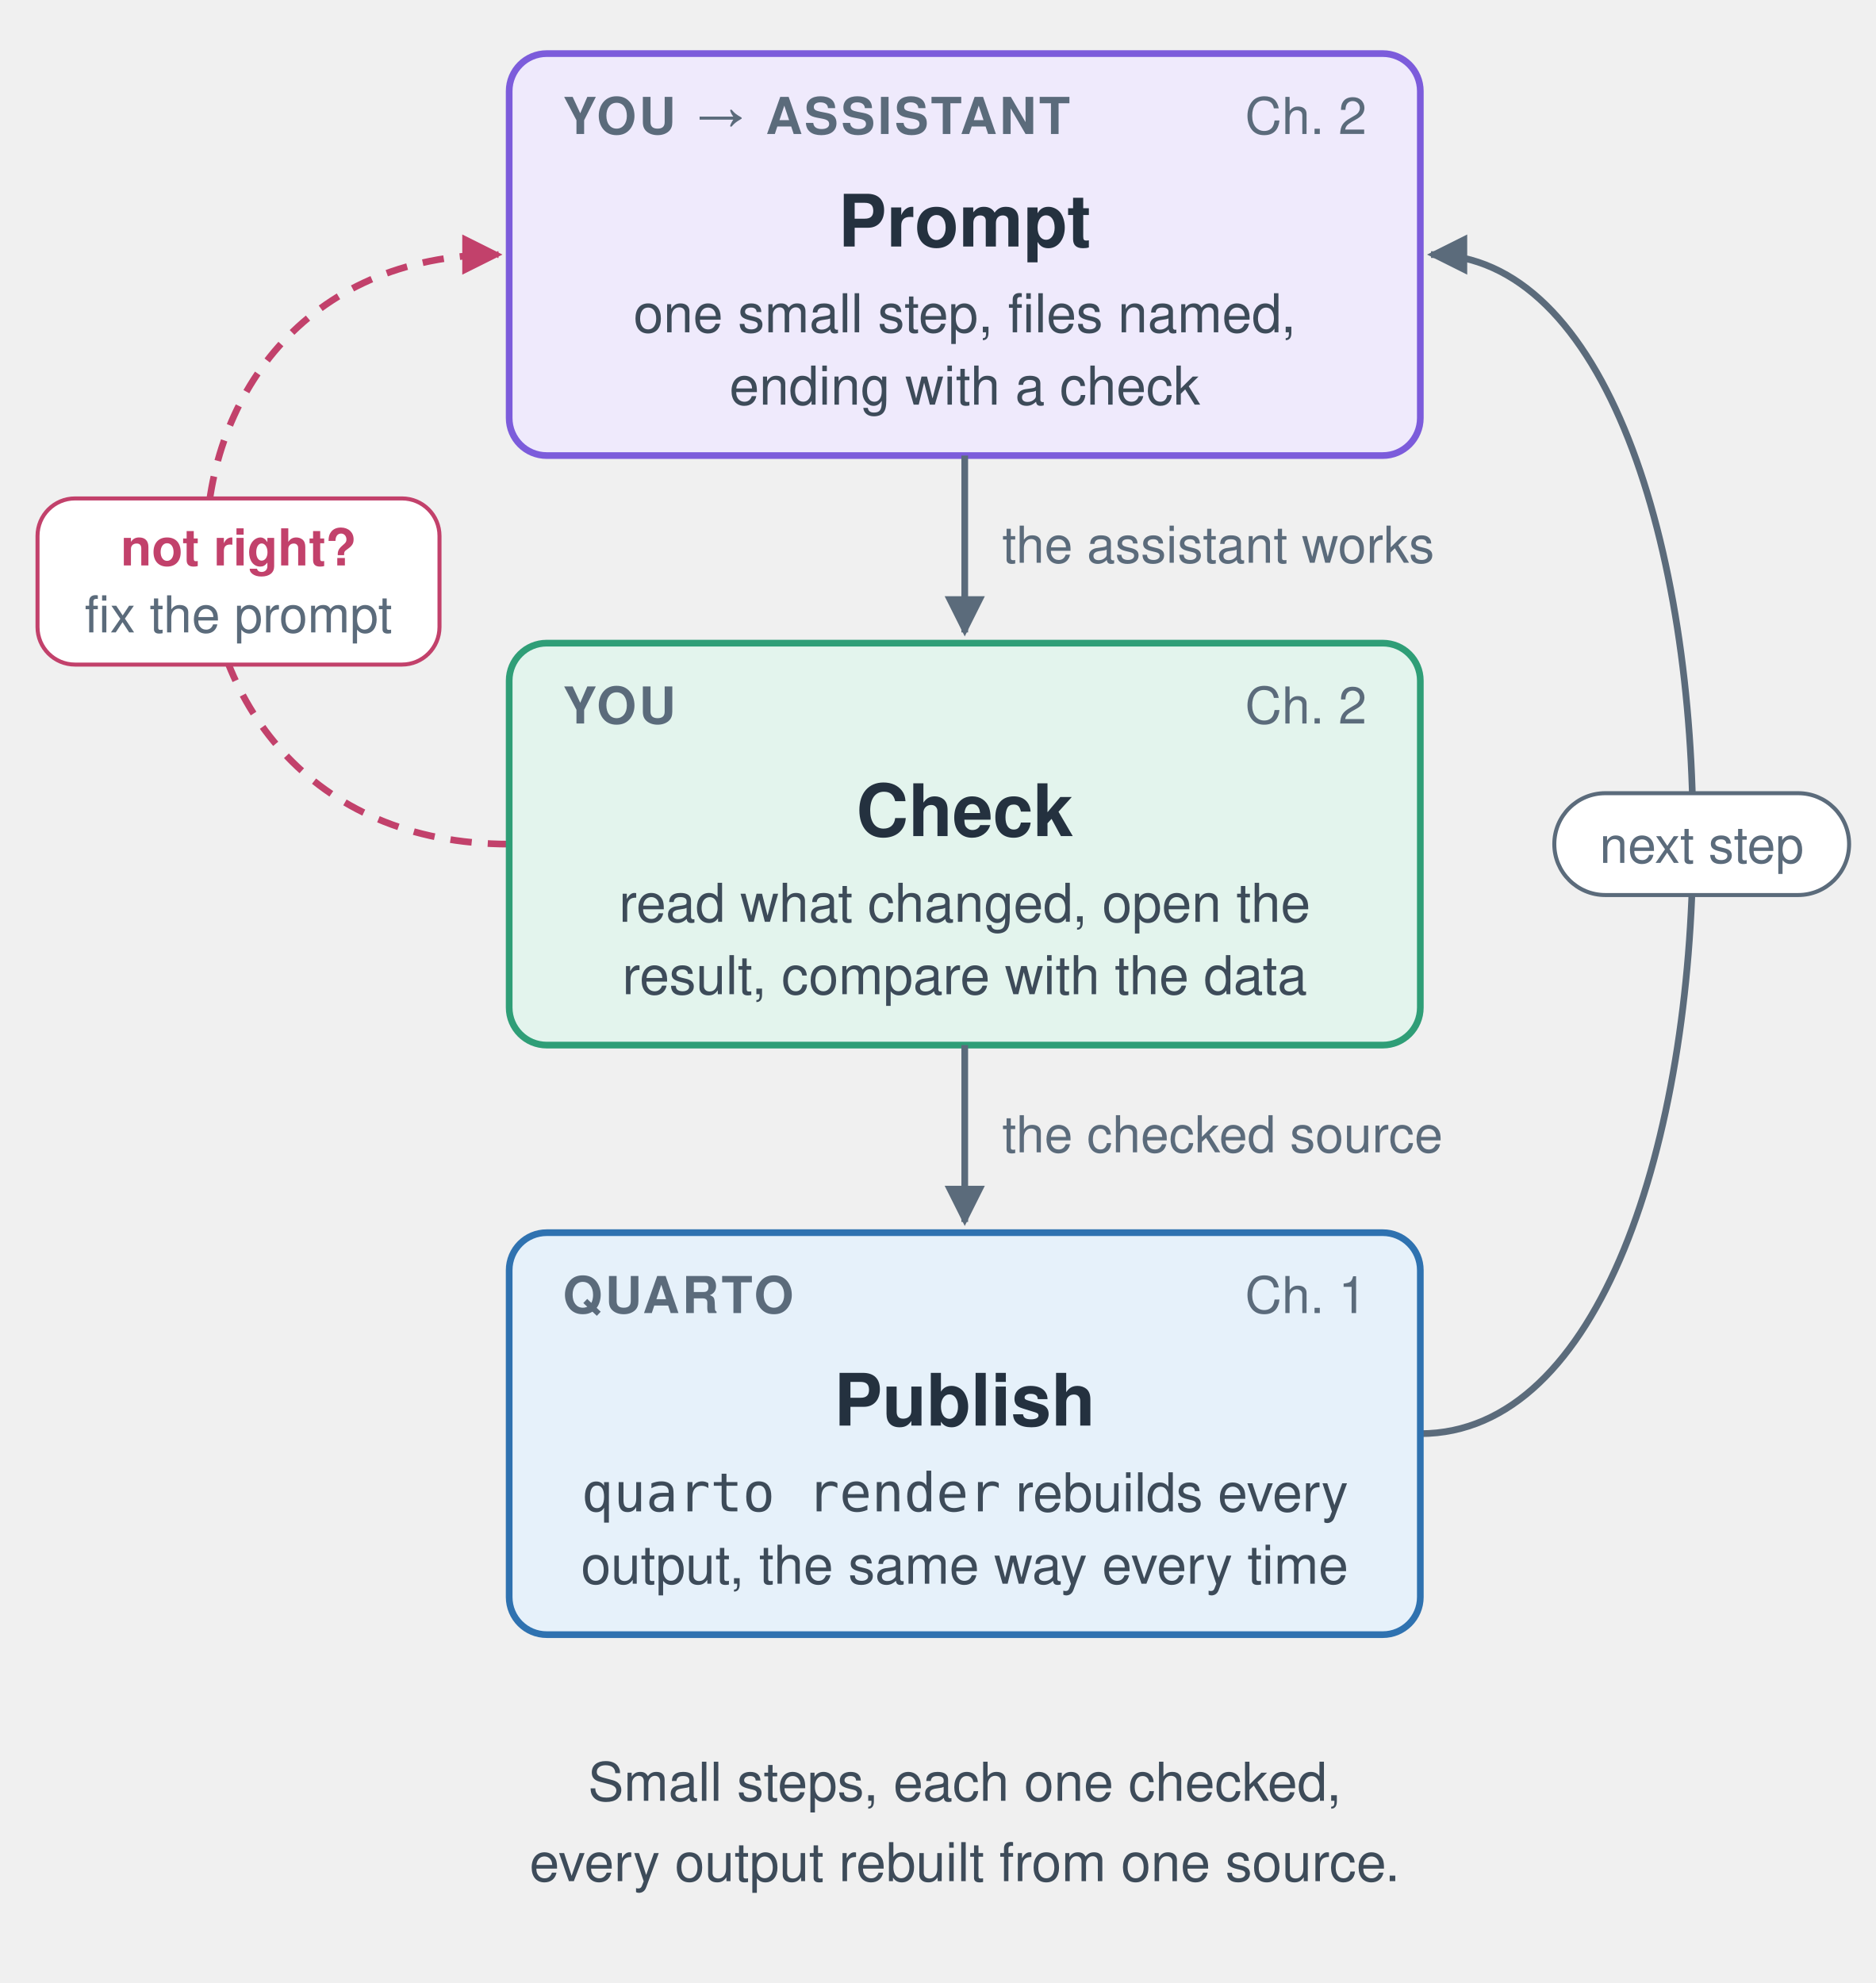
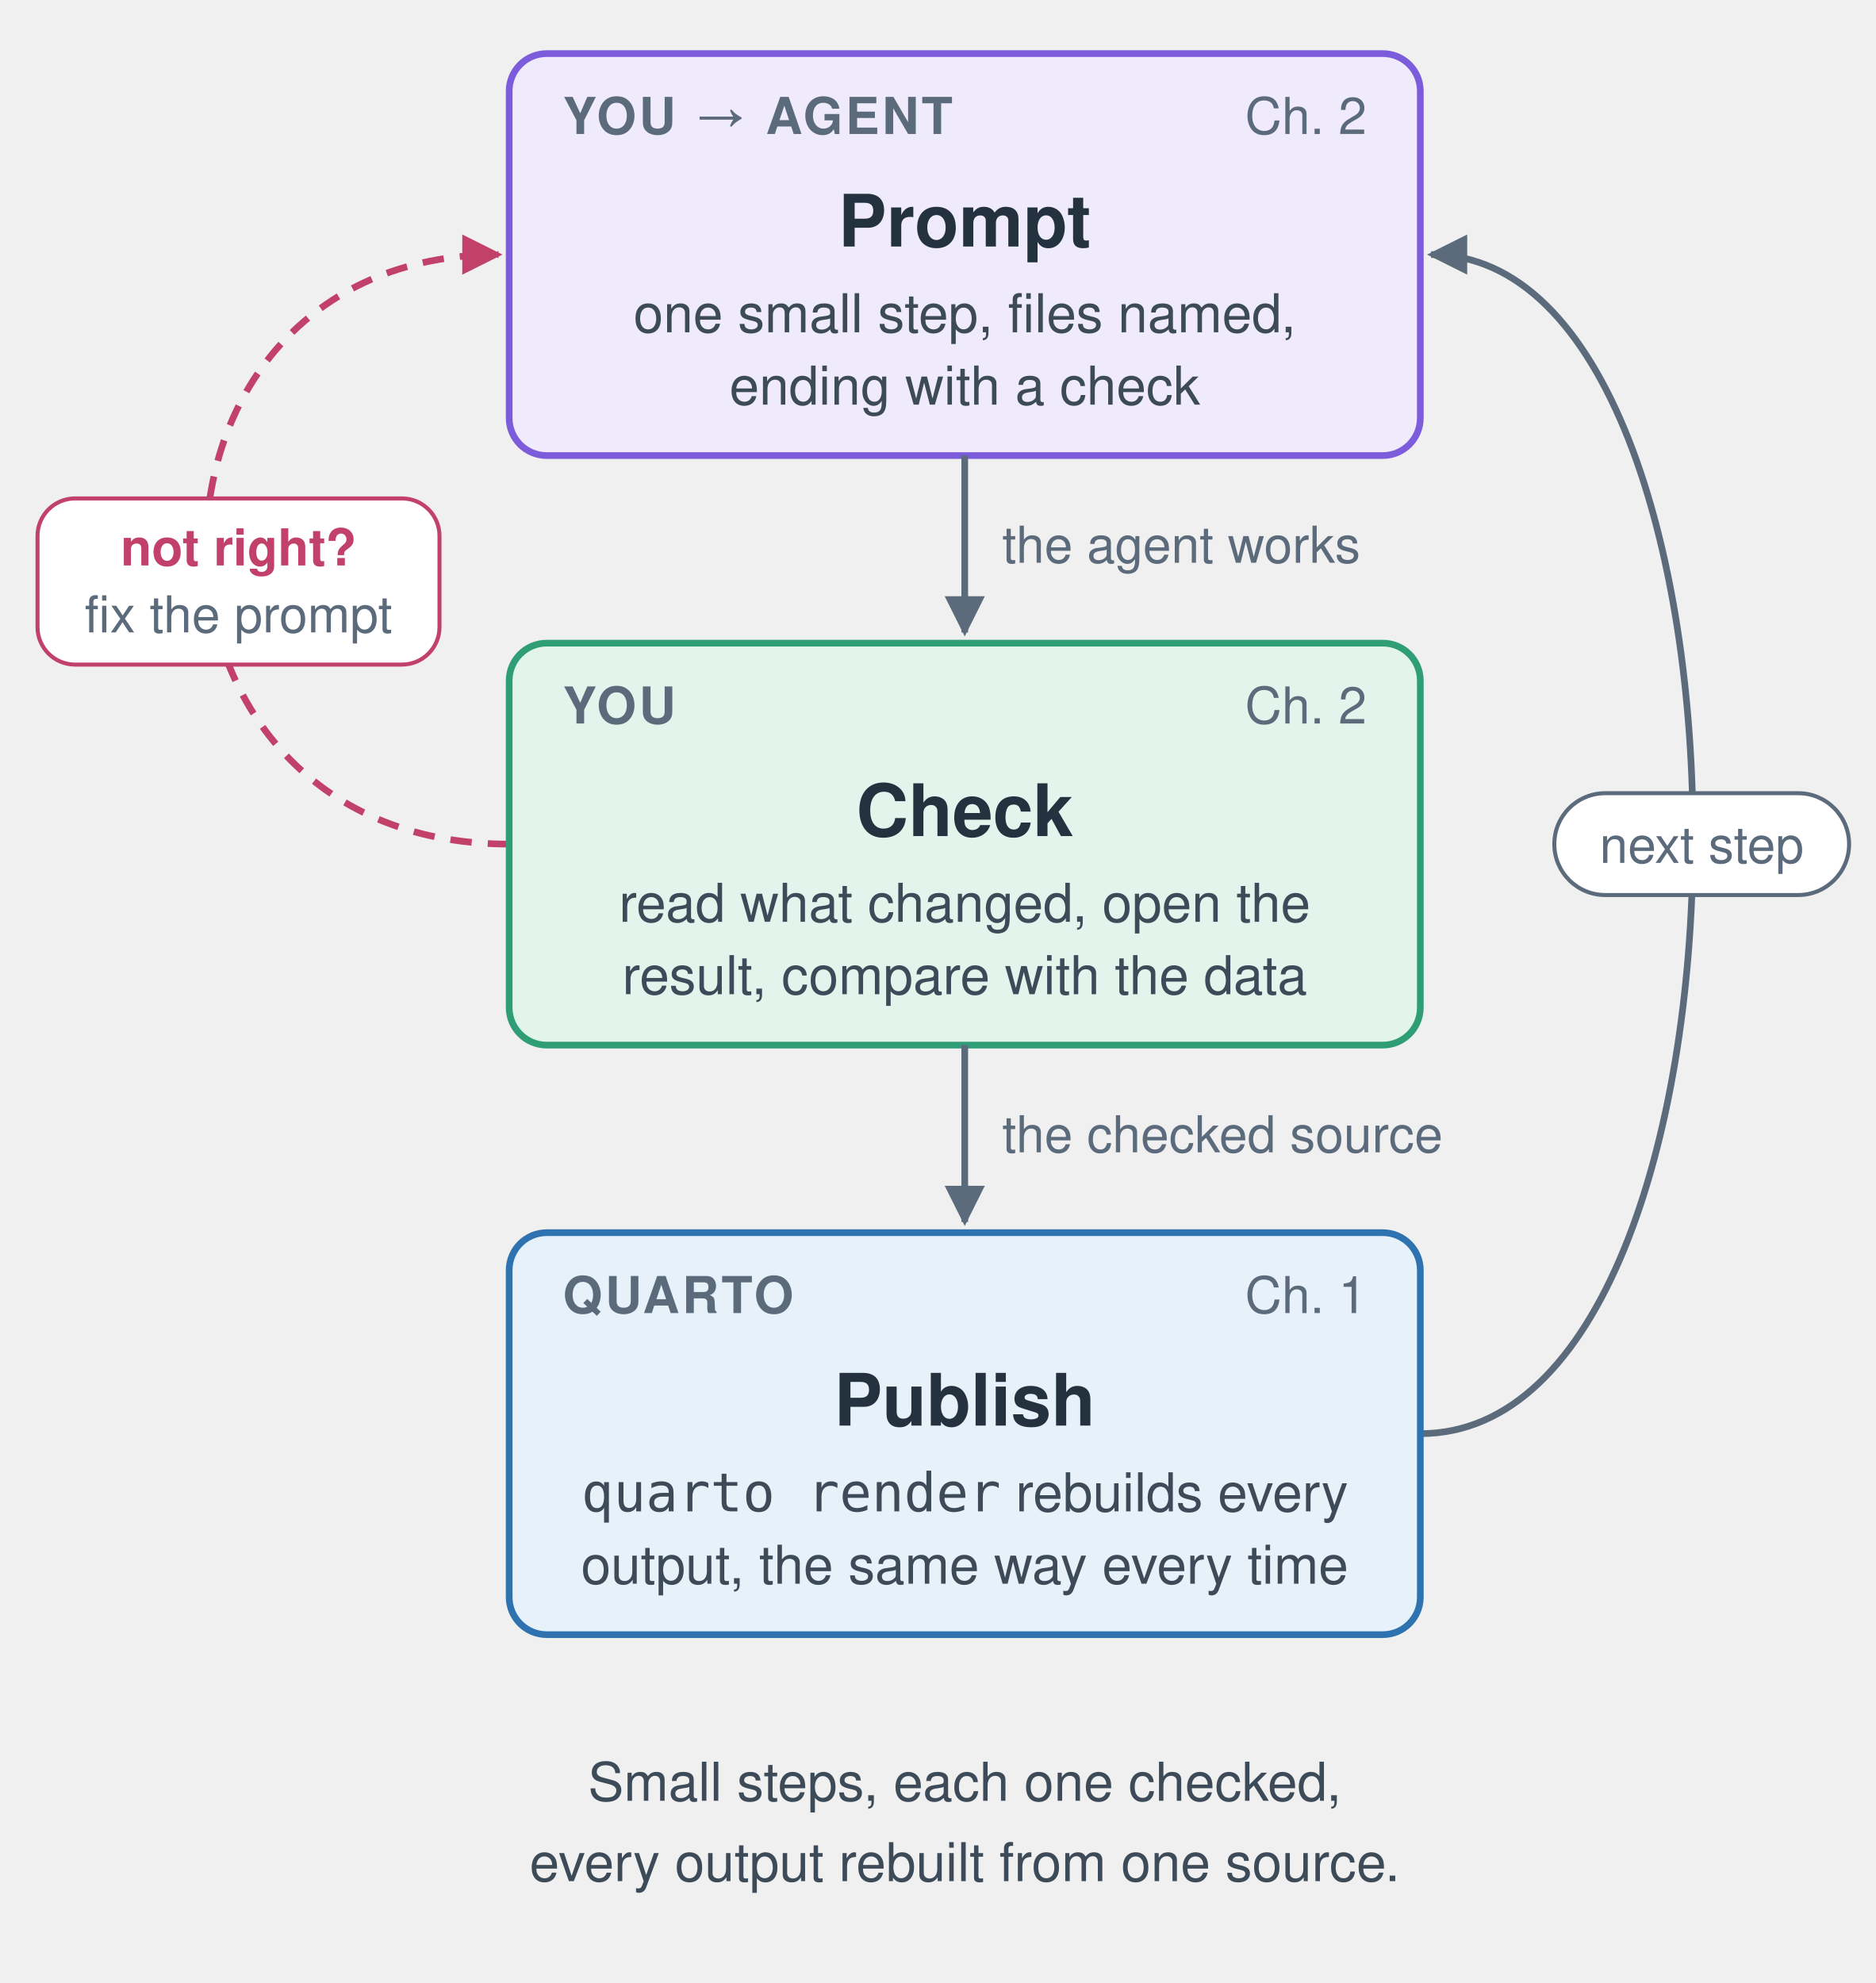
<svg xmlns="http://www.w3.org/2000/svg" viewBox="0 0 700 740" role="img" aria-labelledby="t d">
  <defs>
    <marker id="a" viewBox="0 0 10 10" refX="9" refY="5" markerWidth="6" markerHeight="6" orient="auto">
      <path d="M0,0 L10,5 L0,10 z" fill="#5b6b7b" />
    </marker>
    <marker id="r" viewBox="0 0 10 10" refX="9" refY="5" markerWidth="6" markerHeight="6" orient="auto">
      <path d="M0,0 L10,5 L0,10 z" fill="#c2416b" />
    </marker>
  </defs>
  <style>
  text { font-family: "Avenir Next", "Helvetica Neue", Helvetica, Arial, sans-serif; fill: #24313f; }
  .m { font-family: Menlo, Consolas, "DejaVu Sans Mono", monospace; }
  .h { font-size: 27px; font-weight: 700; }
  .s { font-size: 20px; fill: #3d4b59; }
  .n { font-size: 19px; fill: #5b6b7b; }
  .tag { font-size: 19px; font-weight: 600; letter-spacing: 1px; fill: #5b6b7b; }
  .rl { font-size: 19px; font-weight: 600; fill: #c2416b; }
  .arrow { stroke: #5b6b7b; stroke-width: 2.5; fill: none; marker-end: url(#a); }
  .back { stroke: #c2416b; stroke-width: 2.5; fill: none; marker-end: url(#r); stroke-dasharray: 8 6; }
</style>
  <path class="arrow" d="M530,535 C665,535 665,95 534,95" />
  <rect x="580" y="296" width="110" height="38" rx="19" fill="#ffffff" stroke="#5b6b7b" stroke-width="1.5" />
  <text x="635" y="322" text-anchor="middle" class="n">next step</text>
  <path class="back" d="M190,315 C40,315 40,95 186,95" />
  <rect x="14" y="186" width="150" height="62" rx="14" fill="#ffffff" stroke="#c2416b" stroke-width="1.5" />
  <text x="89" y="211" text-anchor="middle" class="rl">not right?</text>
  <text x="89" y="236" text-anchor="middle" class="n">fix the prompt</text>
  <rect x="190" y="20" width="340" height="150" rx="14" fill="#efeafc" stroke="#7c5cdb" stroke-width="2.5" />
-   <text x="210" y="50" class="tag">YOU → ASSISTANT</text>
+   <text x="210" y="50" class="tag">YOU → AGENT</text>
  <text x="510" y="50" text-anchor="end" class="n">Ch. 2</text>
  <text x="360" y="92" text-anchor="middle" class="h">Prompt</text>
  <text x="360" y="124" text-anchor="middle" class="s">one small step, files named,</text>
  <text x="360" y="151" text-anchor="middle" class="s">ending with a check</text>
  <path class="arrow" d="M360,170 L360,236" />
-   <text x="374" y="210" class="n">the assistant works</text>
+   <text x="374" y="210" class="n">the agent works</text>
  <rect x="190" y="240" width="340" height="150" rx="14" fill="#e3f4ed" stroke="#2f9e77" stroke-width="2.5" />
  <text x="210" y="270" class="tag">YOU</text>
  <text x="510" y="270" text-anchor="end" class="n">Ch. 2</text>
  <text x="360" y="312" text-anchor="middle" class="h">Check</text>
  <text x="360" y="344" text-anchor="middle" class="s">read what changed, open the</text>
  <text x="360" y="371" text-anchor="middle" class="s">result, compare with the data</text>
  <path class="arrow" d="M360,390 L360,456" />
  <text x="374" y="430" class="n">the checked source</text>
  <rect x="190" y="460" width="340" height="150" rx="14" fill="#e6f1fa" stroke="#2f72b0" stroke-width="2.5" />
  <text x="210" y="490" class="tag">QUARTO</text>
  <text x="510" y="490" text-anchor="end" class="n">Ch. 1</text>
  <text x="360" y="532" text-anchor="middle" class="h">Publish</text>
  <text x="360" y="564" text-anchor="middle" class="s">
    <tspan class="m">quarto render</tspan> rebuilds every</text>
  <text x="360" y="591" text-anchor="middle" class="s">output, the same way every time</text>
  <text x="360" y="672" text-anchor="middle" class="s">Small steps, each one checked,</text>
  <text x="360" y="702" text-anchor="middle" class="s">every output rebuilt from one source.</text>
</svg>
